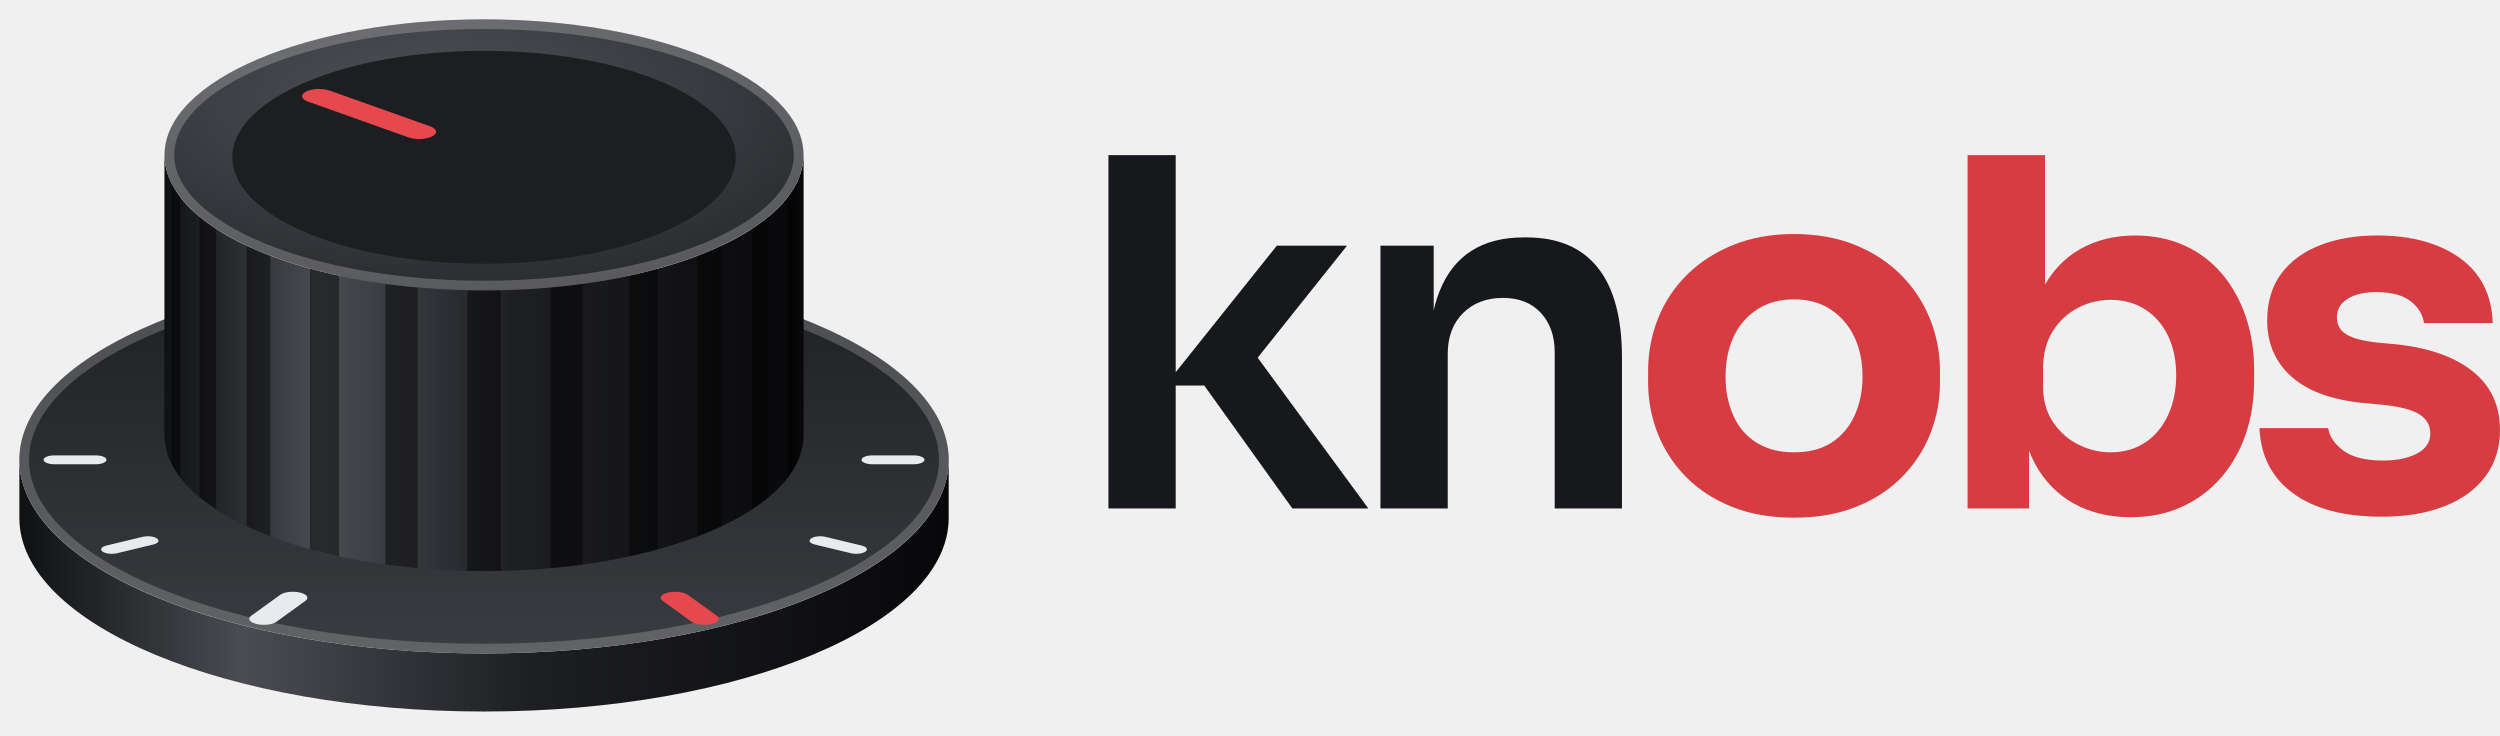
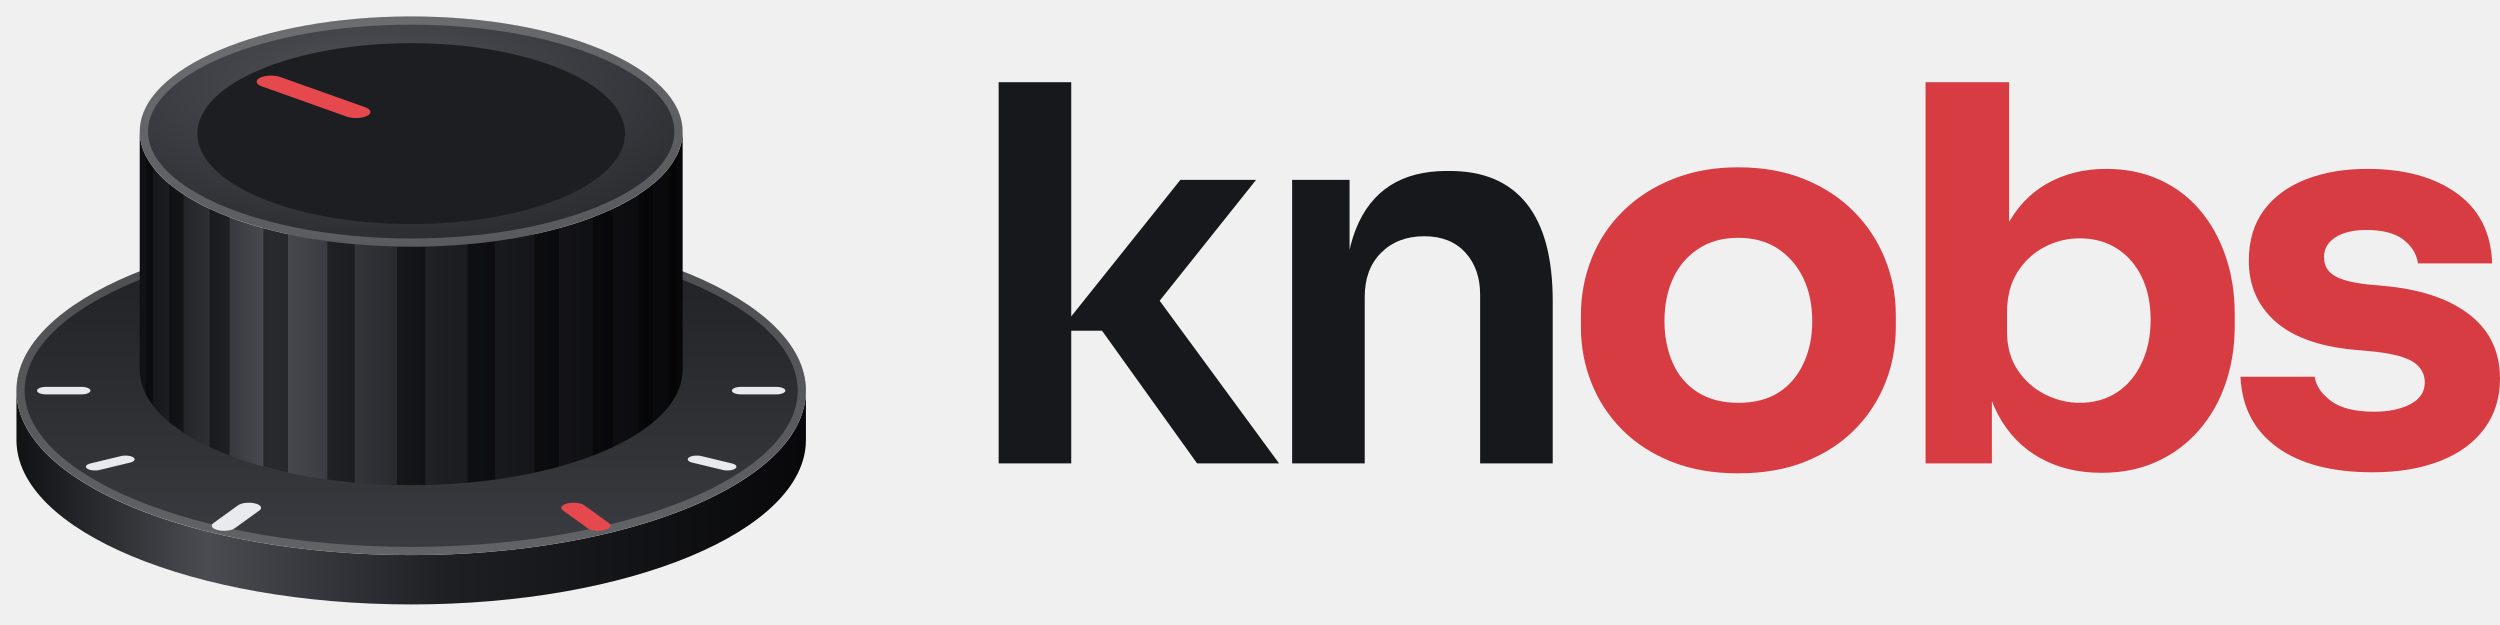
- <svg xmlns="http://www.w3.org/2000/svg" viewBox="0 0 516.50 152.00" width="1033" height="304">
+ <svg xmlns="http://www.w3.org/2000/svg" viewBox="0 0 608.00 152.00" width="1216" height="304">
  <svg x="0.00" y="0.00" width="200.00" height="152.00" viewBox="20 40 200 152">
    <defs>
      <linearGradient id="k5b-side" x1="0" x2="1">
        <stop offset="0" stop-color="#101113" />
        <stop offset=".24" stop-color="#4a4c52" />
        <stop offset=".55" stop-color="#1e1f23" />
        <stop offset="1" stop-color="#08080a" />
      </linearGradient>
      <linearGradient id="k5b-skirt" x1="0" y1="0" x2="0" y2="1">
        <stop offset="0" stop-color="#1e1f22" />
        <stop offset="1" stop-color="#3a3c41" />
      </linearGradient>
      <radialGradient id="k5b-top" cx=".42" cy=".3" r=".8">
        <stop offset="0" stop-color="#505258" />
        <stop offset="1" stop-color="#26272b" />
      </radialGradient>
      <clipPath id="k5b-clip">
        <path d="M54 72 V130 A66 28 0 0 0 186 130 V72 A66 28 0 0 1 54 72 Z" />
      </clipPath>
    </defs>
    <path d="M24 135 V147 A96 40 0 0 0 216 147 V135 A96 40 0 0 1 24 135 Z" fill="url(#k5b-side)" />
    <ellipse cx="120" cy="135" rx="96" ry="40" fill="url(#k5b-skirt)" />
    <ellipse cx="120" cy="135" rx="95" ry="39" fill="none" stroke="#fff" stroke-opacity=".2" stroke-width="2" />
    <g transform="translate(120 135) scale(1 .4167)">
      <g fill="#e8eaee">
        <rect x="-3" y="-94" width="6" height="18" rx="3" transform="rotate(-150)" />
        <rect x="-2.2" y="-91" width="4.4" height="13" rx="2.2" transform="rotate(-120)" />
        <rect x="-2.2" y="-91" width="4.4" height="13" rx="2.2" transform="rotate(-90)" />
        <rect x="-2.2" y="-91" width="4.4" height="13" rx="2.2" transform="rotate(90)" />
        <rect x="-2.2" y="-91" width="4.4" height="13" rx="2.2" transform="rotate(120)" />
      </g>
      <rect x="-3" y="-94" width="6" height="18" rx="3" fill="#e5484d" transform="rotate(150)" />
    </g>
    <path d="M54 72 V130 A66 28 0 0 0 186 130 V72 A66 28 0 0 1 54 72 Z" fill="url(#k5b-side)" />
    <g clip-path="url(#k5b-clip)">
      <path d="M54.00 72.00L54.09 73.47L54.09 131.47L54.00 130.00ZM55.44 77.82L57.23 80.65L57.23 138.65L55.44 135.82ZM61.19 84.71L64.65 87.25L64.65 145.25L61.19 142.71ZM70.95 90.74L75.84 92.81L75.84 150.81L70.95 148.74ZM84.05 95.48L90.04 96.95L90.04 154.95L84.05 153.48ZM99.60 98.63L106.28 99.39L106.28 157.39L99.60 156.63ZM116.55 99.96L123.45 99.96L123.45 157.96L116.55 157.96ZM133.72 99.39L140.40 98.63L140.40 156.63L133.72 157.39ZM149.96 96.95L155.95 95.48L155.95 153.48L149.96 154.95ZM164.16 92.81L169.05 90.74L169.05 148.74L164.16 150.81ZM175.35 87.25L178.81 84.71L178.81 142.71L175.35 145.25ZM182.77 80.65L184.56 77.82L184.56 135.82L182.77 138.65ZM185.91 73.47L186.00 72.00L186.00 130.00L185.91 131.47Z" fill="#000" fill-opacity=".45" />
    </g>
    <ellipse cx="120" cy="72" rx="66" ry="28" fill="url(#k5b-top)" />
    <ellipse cx="120" cy="72" rx="65" ry="27" fill="none" stroke="#fff" stroke-opacity=".22" stroke-width="2" />
    <ellipse cx="120" cy="72.5" rx="52" ry="22" fill="#1d1e21" />
    <g transform="translate(120 72) scale(1 .4242)">
      <rect x="-3.5" y="-48" width="7" height="34" rx="3.5" fill="#e5484d" transform="rotate(-50)" />
    </g>
  </svg>
-   <g transform="translate(221.10 105.05) scale(1)">
+   <g transform="translate(232.84 112.70) scale(1.27)">
    <path fill="#17181b" d="M61.60 0L45.90 0L27.70-25.40L19.60-25.40L42.70-54.30L57.20-54.30L35.90-27.60L36.20-34.60L61.60 0ZM21.80 0L7.90 0L7.90-73L21.80-73L21.80 0ZM78 0L64.10 0L64.10-54.30L75.10-54.30L75.10-31L74.10-31Q74.10-39.30 76.30-44.85Q78.50-50.40 82.85-53.20Q87.20-56 93.70-56L93.70-56L94.30-56Q104-56 109-49.75Q114-43.50 114-31.10L114-31.10L114 0L100.10 0L100.10-32.30Q100.10-37.30 97.25-40.40Q94.40-43.50 89.40-43.50L89.40-43.50Q84.30-43.50 81.15-40.35Q78-37.20 78-31.90L78-31.90L78 0Z" />
    <path fill="#d63c42" d="M149.50 1.90L149.50 1.90Q142.30 1.90 136.70-0.35Q131.10-2.60 127.25-6.50Q123.40-10.40 121.40-15.45Q119.40-20.50 119.40-26.10L119.40-26.10L119.40-28.40Q119.40-34.10 121.45-39.25Q123.50-44.40 127.45-48.30Q131.40-52.20 137-54.45Q142.60-56.70 149.50-56.70L149.50-56.70Q156.60-56.70 162.15-54.45Q167.70-52.20 171.60-48.30Q175.50-44.40 177.60-39.25Q179.70-34.10 179.70-28.40L179.70-28.40L179.70-26.10Q179.70-20.50 177.70-15.45Q175.70-10.40 171.85-6.50Q168-2.60 162.40-0.35Q156.80 1.90 149.50 1.90ZM149.50-11.60L149.50-11.60Q154.20-11.60 157.30-13.60Q160.40-15.60 162.05-19.20Q163.70-22.80 163.70-27.20L163.70-27.20Q163.70-31.90 162-35.45Q160.30-39 157.15-41.10Q154-43.20 149.50-43.20L149.50-43.20Q145.10-43.20 141.90-41.10Q138.70-39 137.05-35.45Q135.40-31.90 135.40-27.20L135.40-27.20Q135.40-22.80 137-19.20Q138.60-15.60 141.80-13.60Q145-11.60 149.50-11.60ZM219.10 1.80L219.10 1.80Q212.40 1.80 207.30-1.05Q202.20-3.90 199.30-9.30Q196.40-14.70 196.20-22.50L196.20-22.50L198.10-22.50L198.10 0L185.40 0L185.40-73L201.40-73L201.40-35.90L197.60-31.10Q197.90-39.40 200.75-45.05Q203.60-50.70 208.60-53.55Q213.60-56.40 220-56.40L220-56.40Q225.60-56.40 230.15-54.35Q234.70-52.30 237.90-48.55Q241.10-44.80 242.85-39.70Q244.60-34.60 244.60-28.60L244.60-28.60L244.60-26.40Q244.60-20.40 242.85-15.30Q241.10-10.20 237.75-6.35Q234.40-2.50 229.70-0.35Q225 1.80 219.10 1.80ZM214.90-11.60L214.90-11.60Q219-11.60 222.05-13.60Q225.10-15.60 226.80-19.25Q228.50-22.90 228.50-27.50L228.50-27.50Q228.50-32.20 226.80-35.70Q225.10-39.20 222.05-41.15Q219-43.10 214.90-43.10L214.90-43.10Q211.30-43.10 208.10-41.40Q204.90-39.70 202.95-36.55Q201-33.40 201-28.90L201-28.90L201-25.20Q201-20.90 203.05-17.85Q205.10-14.80 208.30-13.20Q211.50-11.60 214.90-11.60ZM271 1.70L271 1.70Q259.30 1.70 252.70-3.10Q246.10-7.90 245.70-16.60L245.70-16.60L259.90-16.60Q260.30-14 263.05-11.95Q265.80-9.90 271.30-9.90L271.30-9.90Q275.50-9.90 278.25-11.35Q281-12.80 281-15.50L281-15.50Q281-17.90 278.90-19.35Q276.80-20.80 271.40-21.40L271.40-21.40L267.10-21.80Q257.20-22.80 252.25-27.30Q247.30-31.80 247.30-38.80L247.30-38.80Q247.30-44.60 250.20-48.50Q253.10-52.40 258.25-54.40Q263.40-56.40 270-56.40L270-56.40Q280.60-56.40 287.10-51.75Q293.60-47.10 293.90-38.30L293.90-38.30L279.70-38.30Q279.30-41 276.90-42.85Q274.50-44.70 269.80-44.70L269.80-44.70Q266.10-44.70 263.90-43.30Q261.70-41.90 261.70-39.50L261.70-39.50Q261.70-37.20 263.60-36Q265.50-34.80 269.80-34.30L269.80-34.30L274.10-33.90Q284.20-32.80 289.80-28.30Q295.40-23.80 295.40-16.20L295.40-16.20Q295.40-10.70 292.40-6.65Q289.40-2.60 283.90-0.45Q278.40 1.70 271 1.70Z" />
  </g>
</svg>
